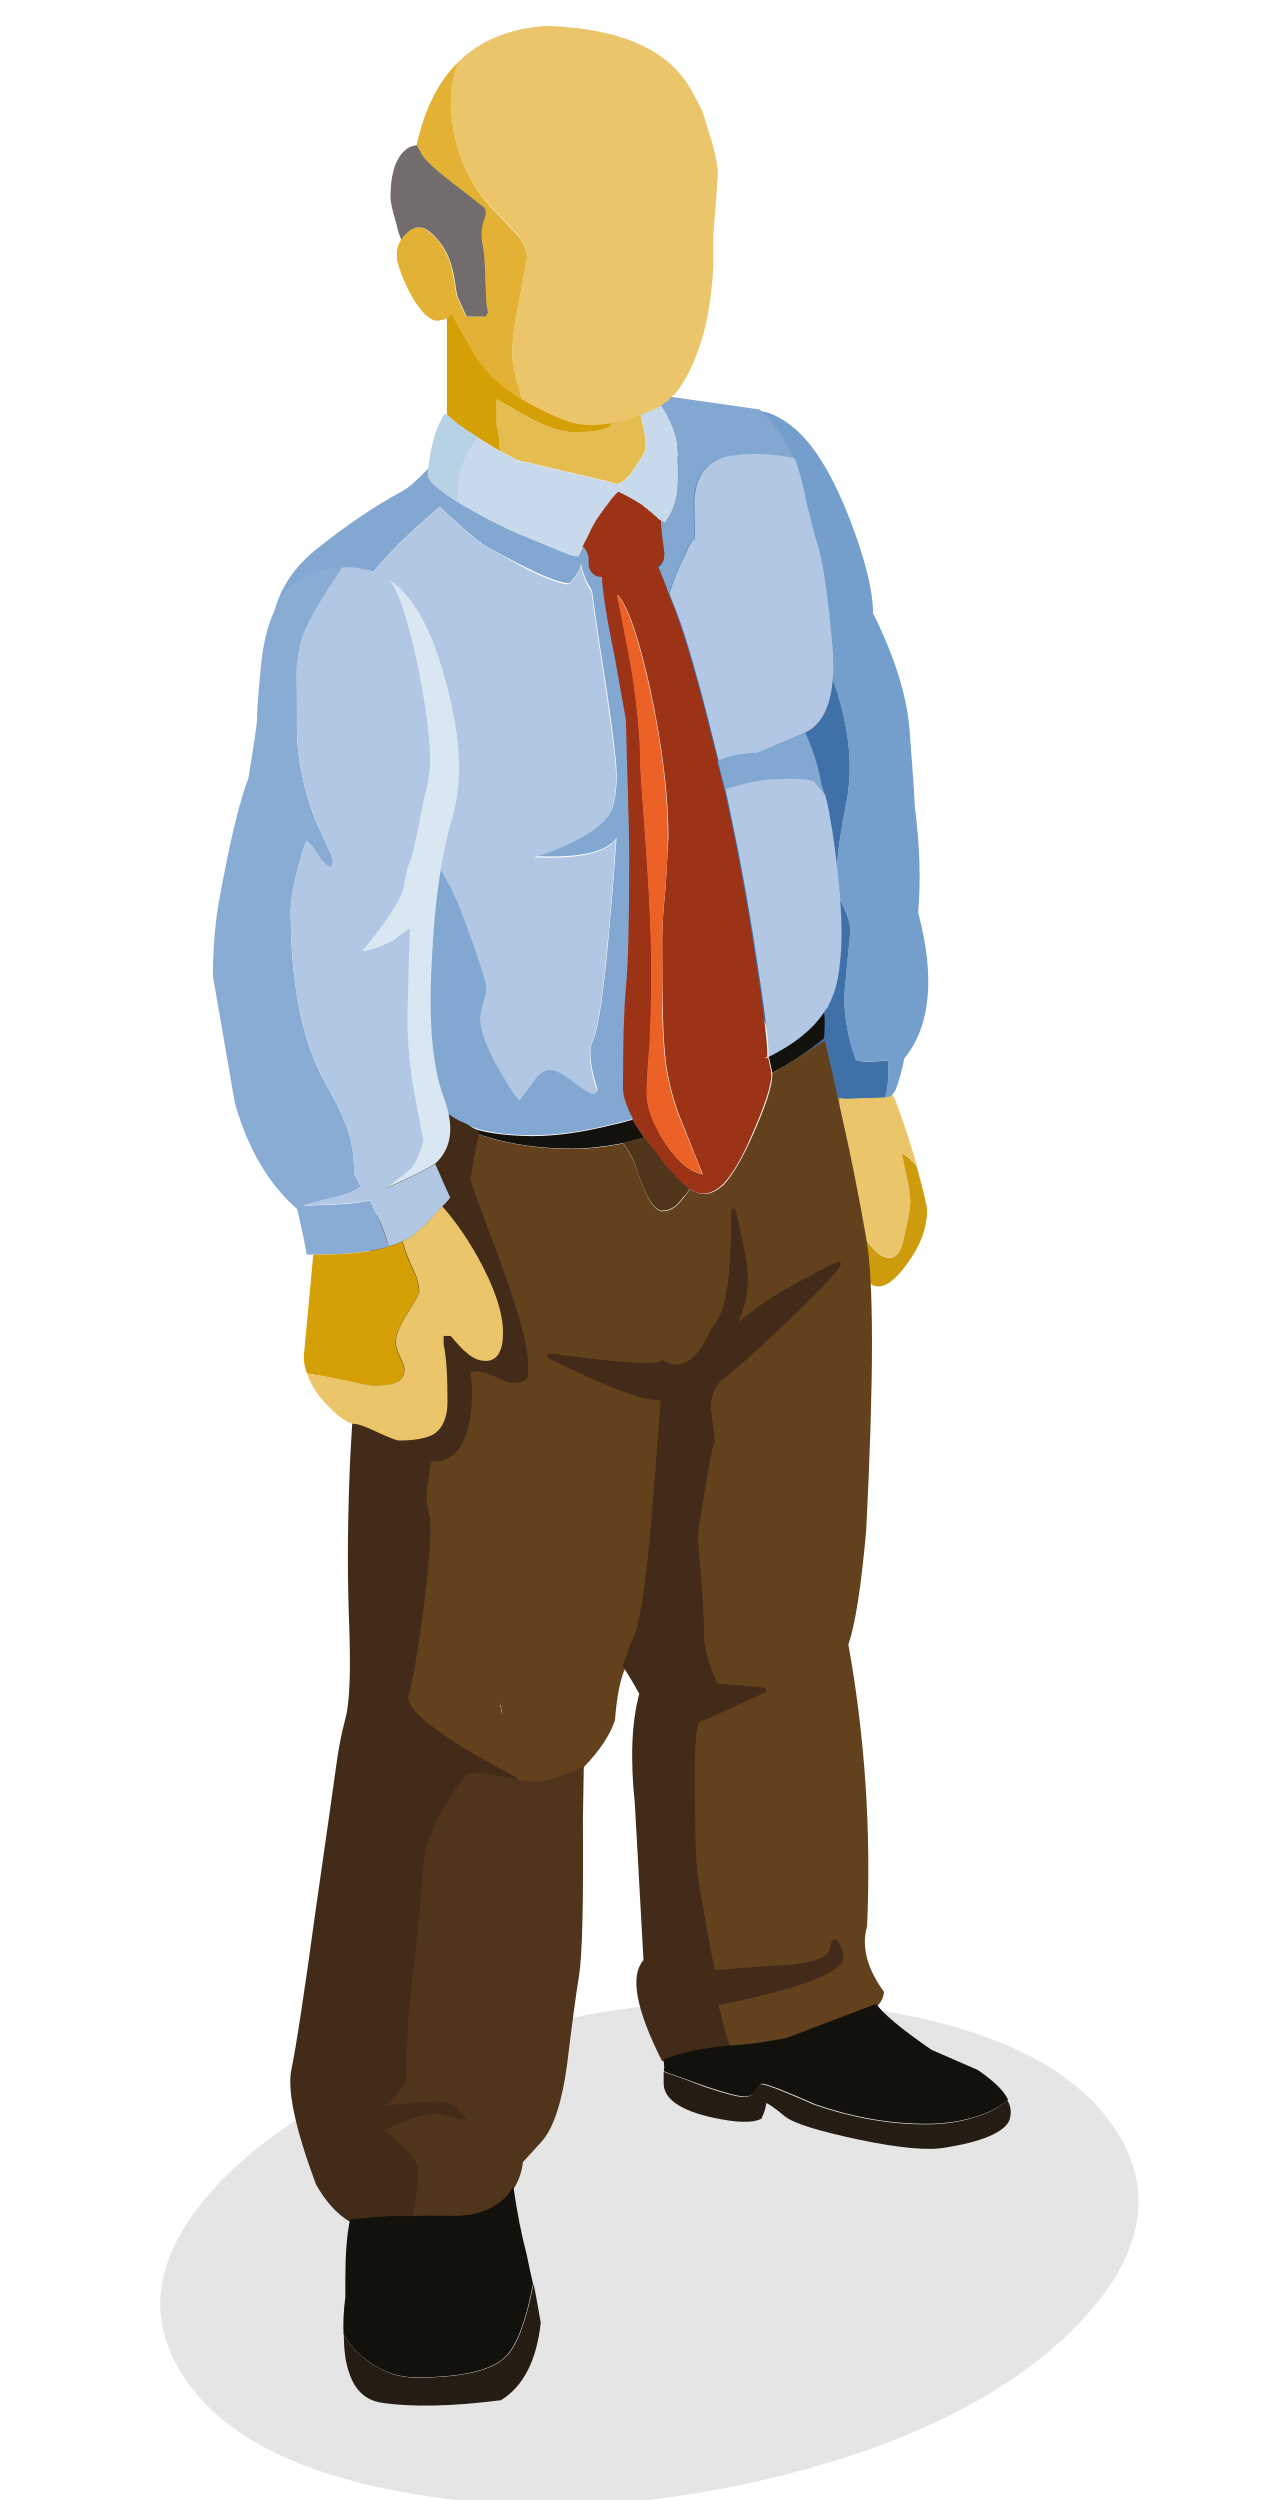
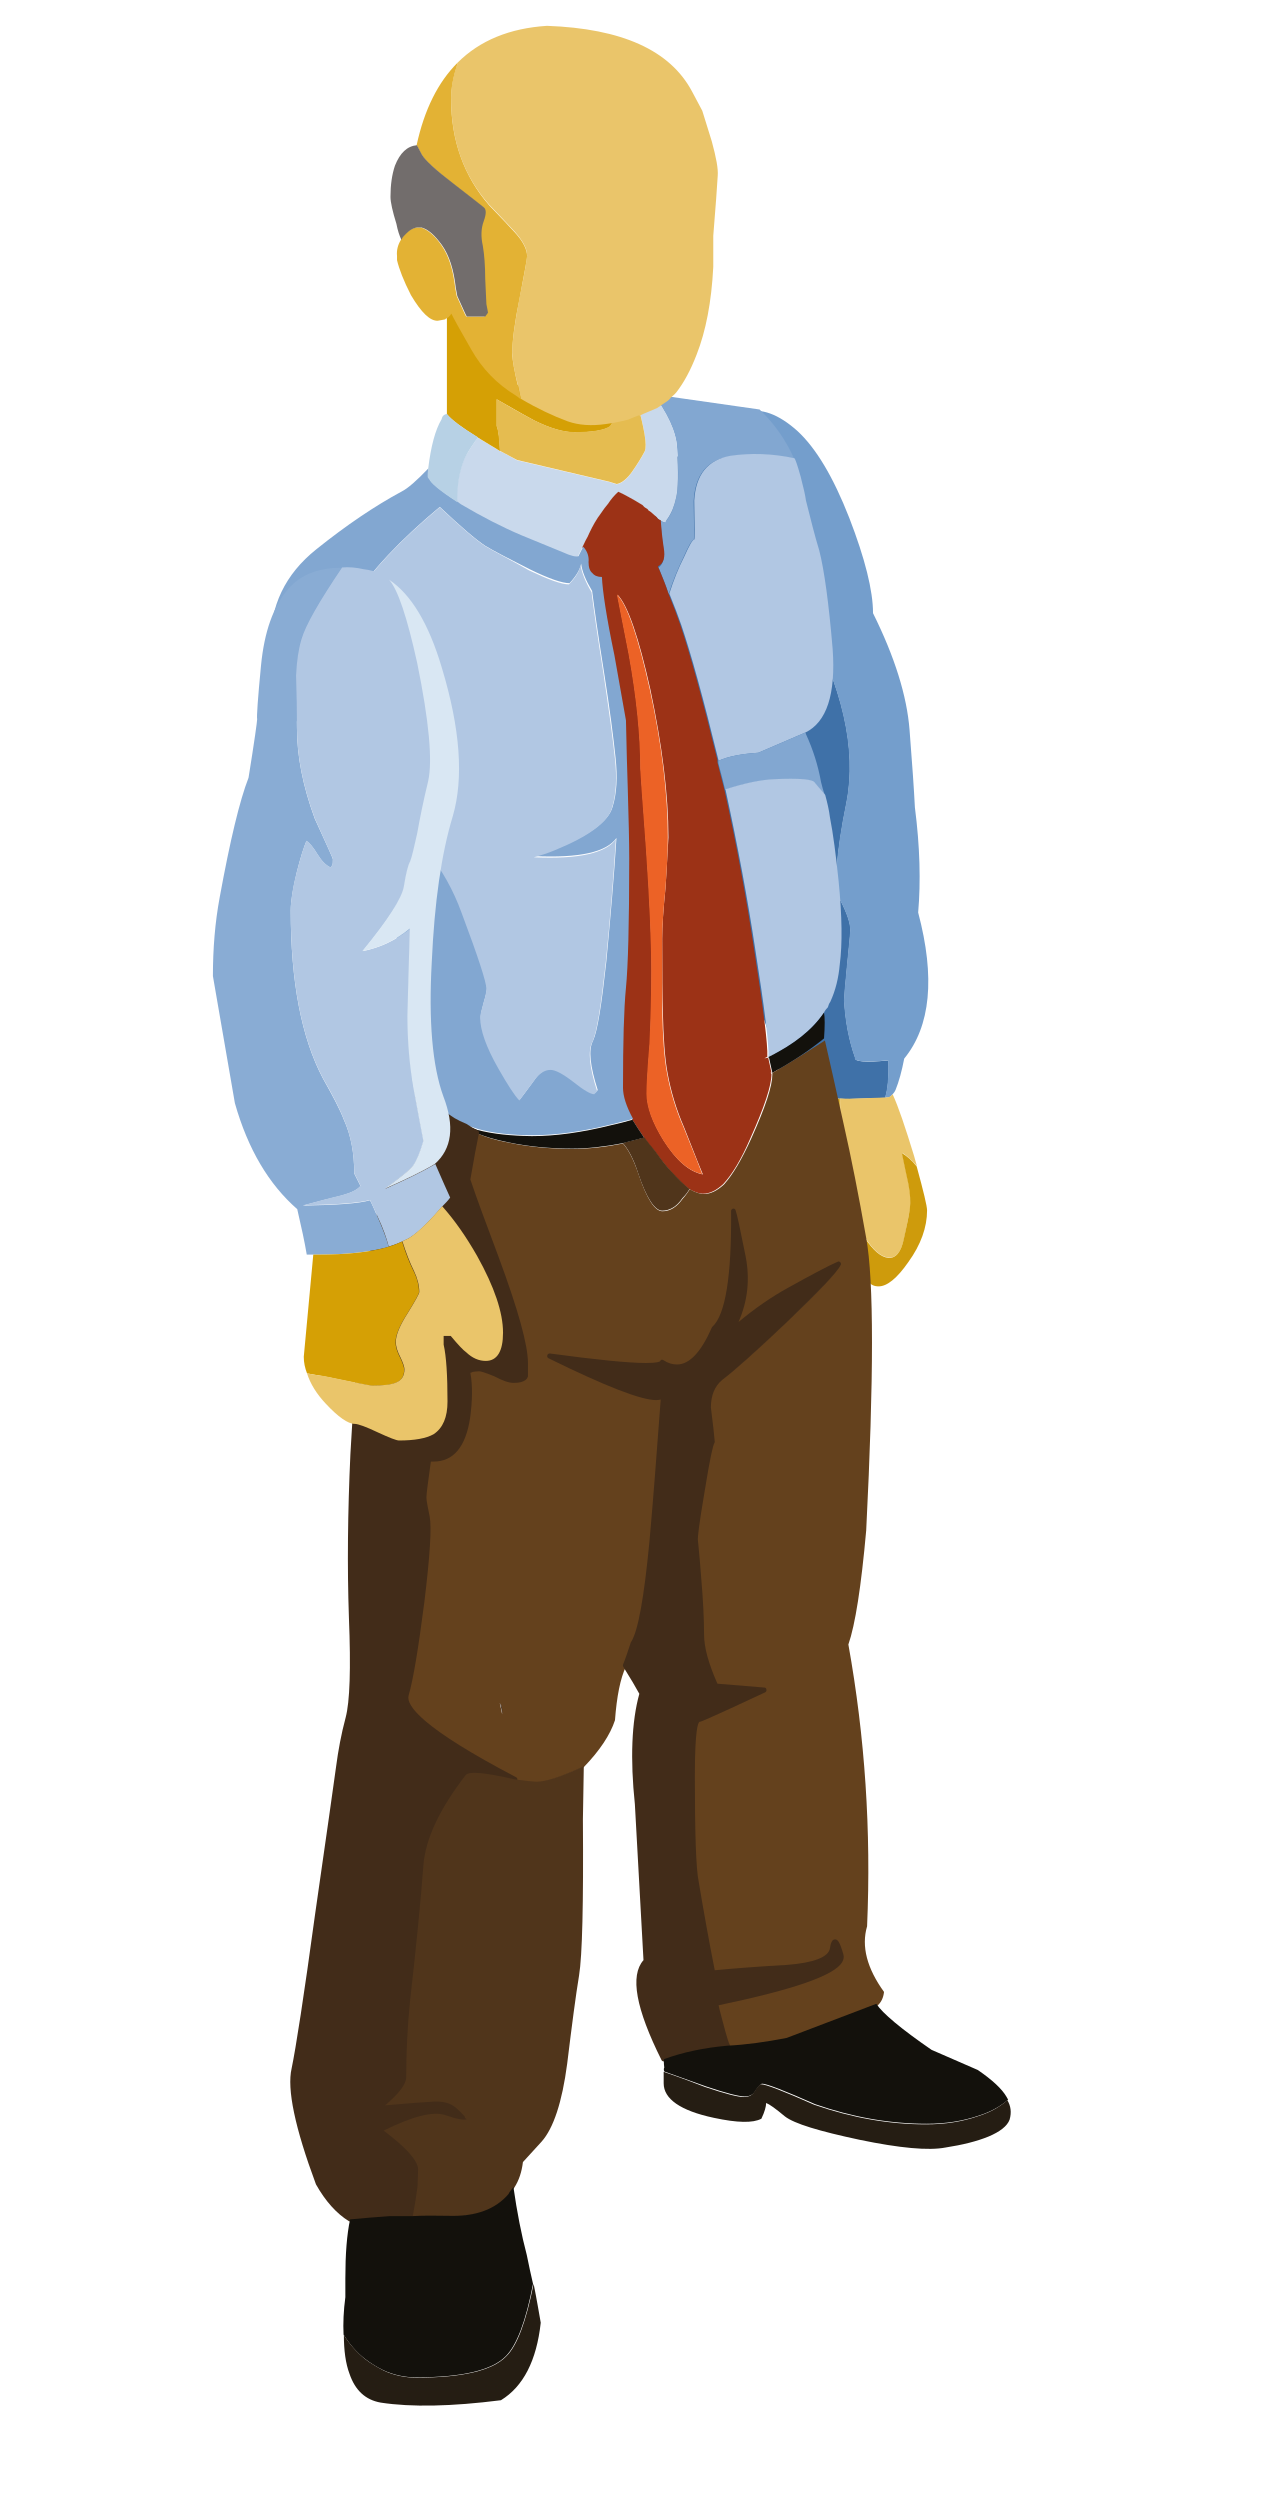
<svg xmlns="http://www.w3.org/2000/svg" version="1.1" id="Calque_1" x="0px" y="0px" viewBox="0 0 425.2 841.9" enable-background="new 0 0 425.2 841.9" xml:space="preserve">
  <g>
-     <path fill="#E6E5E5" d="M172.3,684.1c-43.5,11.2-76.1,28-97.9,50.4c-21.6,22.5-26.1,44.1-13.3,64.7c12.8,20.7,39.1,34.2,78.9,40.8   c39.8,6.6,81.5,4.4,125.1-6.8c43.5-11.2,76.1-28,97.9-50.4c21.6-22.5,26.1-44.1,13.3-64.6c-12.8-20.6-39.1-34.3-78.9-41   C257.5,670.6,215.8,672.9,172.3,684.1L172.3,684.1z" />
    <path fill="#3F71A8" d="M243,141.2c-10.9,3-18.6,14.7-22.9,35.1c-4.5,20.9-4.3,37.6,0.5,50c5,12.4,8.7,28.5,11.2,48.3   c0.9,6.8,3.6,14.8,8,24.1c4.4,9.3,6.9,17.8,7.8,25.5c0.8,7.6,3.9,13.8,9.4,18.4c3.5,9.3,5.3,16.1,5.4,20.3c1.8,1.5,3.8,2.7,5.9,3.7   c2.3,1.1,4.7,1.8,7.1,2.4c2.2,0.4,4.7,0.8,7.5,1c1.1,0.1,2.1,0.1,3.2,0.1l12-0.4c0.9-2.8,1.3-7,1.1-12.6   c-7.9,0.8-11.6,0.4-11.2-0.9c-2.1-5.9-3.3-12.3-3.7-19.3c0-0.8,0.3-4.8,1-11.8c0.7-7,1.1-10.9,1.1-11.9c0-2.3-1.1-5.6-3.3-9.9   c-2.3-4.4-1.6-15.3,2-33.1c3.5-17.9-1.3-38.9-14.4-63.3c-13.1-24.4-21-38.6-23.6-42.8c-2.7-4.2-4-10.6-4-19.2   C243,143.4,243,142.2,243,141.2L243,141.2z" />
    <path fill="#749ECC" d="M243,144.9c0,8.6,1.3,15,4,19.2c2.6,4.2,10.5,18.4,23.6,42.8c13.1,24.4,17.9,45.4,14.4,63.3   c-3.6,17.7-4.3,28.7-2,33.1c2.2,4.3,3.3,7.6,3.3,9.9c0,0.9-0.4,4.9-1.1,11.9c-0.7,7-1,11-1,11.8c0.4,7,1.6,13.4,3.7,19.3   c-0.4,1.3,3.3,1.6,11.2,0.9c0.2,5.6-0.2,9.8-1.1,12.6c0.3-0.1,0.7-0.1,1-0.1c0.4,0,1-0.3,1.5-1c0.4-0.4,0.8-0.9,1.1-1.6   c1.1-2.7,2.1-6.3,2.9-10.5c8.9-10.9,10.5-27.3,4.7-49.2c0.9-10.4,0.6-22.2-1.1-35.4c-0.3-6-0.9-14.6-1.8-26.1   c-0.9-11.5-5-24.6-12.3-39.3c0-7.6-2.7-18.4-8-32.1c-5.4-13.8-11.2-23.5-17.5-29.3c-6.4-5.7-12.2-7.8-17.5-6.3   c-5.3,1.5-8,2.3-8.1,2.5C243,142.2,243,143.4,243,144.9L243,144.9z" />
    <path fill="#EAC56A" d="M300.6,368.5c-0.6,0.7-1.1,1-1.5,1c-0.3,0-0.7,0.1-1,0.1l-12,0.4c-1.1,0-2.1,0-3.2-0.1   c0.1,16,0.1,24.4,0.1,25.2c0,4.9,2.1,10.9,6.2,18.1c0.8,1.3,1.5,2.5,2.1,3.5c2.8,4.4,5.4,6.6,8,6.8c2.5,0.2,4.2-2,5.2-6.5   c0.9-4.5,1.6-7.8,2-10.1c0.3-2.3,0.1-5-0.5-8.3c-0.5-2.5-1.3-5.9-2.2-10.4c1.7,1.1,3.3,2.6,5,4.5c-0.3-1.1-0.7-2.3-1-3.5   C304.8,379.4,302.5,372.6,300.6,368.5L300.6,368.5z" />
    <path fill="#CE9B0C" d="M312.2,407.6c0-1.4-1.2-6.4-3.5-14.8c-1.6-2-3.3-3.5-5-4.5c0.9,4.5,1.7,8,2.2,10.4c0.6,3.2,0.8,6,0.5,8.3   c-0.3,2.3-1,5.6-2,10.1c-0.9,4.5-2.7,6.7-5.2,6.5c-2.5-0.2-5.2-2.5-8-6.8c-0.7-1-1.4-2.1-2.1-3.5c-4.1-7.1-6.2-13.2-6.2-18.1   c0-0.8-0.1-9.1-0.1-25.2c-2.8-0.2-5.3-0.5-7.5-1c-2.5-0.6-4.9-1.3-7.1-2.4c-1.1,5.5-1.6,11.2-1.6,16.9c0,7.6,1.6,15,4.7,22.2   c3.1,6.9,6.5,11,10.1,12.2c-0.8,4.5-1.1,8.1-1.1,11c0,5.4,1.9,8.1,5.7,8.1c2.6,0,4.8-1.8,6.5-5.4c0.8,1.1,1.9,1.6,3.4,1.6   c2.8,0,6.2-2.7,10-8.2C310.1,419.2,312.2,413.3,312.2,407.6L312.2,407.6z" />
    <path fill="#82A7D1" d="M267.4,154.4c-2.7-6.1-6.5-11.6-11.6-16.5l-31.5-4.5l-5.2-1.8c5.6,7.4,8.6,13.8,8.9,19.2   c0.6,8.4,0.4,14-0.3,16.9c-0.6,2.8-1.5,5.1-2.9,7.1c-0.3,0.3-0.6,0.7-0.8,1.1c-0.6,0-1.1-0.2-1.6-0.6c0.2,2.8,0.5,5.9,1,9.2   c0.6,3.2,0,5.4-1.6,6.6c0,0.3,0.1,0.6,0.3,0.8c1.2,3,2.3,5.7,3.1,8.1c1.4-4.4,3.1-8.5,5-12.4c1.7-3.8,2.8-5.8,3.4-5.8   c0.2,0,0.2-4.4,0-13.1c0.5-8.8,4.5-13.8,12.1-15C252.7,152.6,259.9,152.8,267.4,154.4L267.4,154.4z" />
    <path fill="#C9D9EC" d="M224.8,174.7c1.4-2,2.3-4.3,2.9-7.1c0.7-2.8,0.8-8.5,0.3-16.9c-0.3-5.4-3.3-11.8-8.9-19.2   c-1.5,0.2-2.5,0.3-3.2,0.3l-1.6,2.9c2.8,9.7,3.7,15.4,2.8,17.4c-1.2,2.3-2.6,4.5-4.2,6.8c-1.8,2.5-3.5,3.9-5.2,4.2l-2.6-0.8   l-31-7.3c-2.1-1.2-4-2.3-5.8-3.1c-2.6-1.6-5-3.1-7.4-4.5c-1.6,2.1-2.8,4-3.9,5.8c-2.1,4-3.2,9-3.2,15c0,0.3,0,0.7,0,1.1   c0.3,0.2,0.7,0.4,1.1,0.8c7,4.2,13.8,7.7,20.5,10.5c6.7,2.8,11.4,4.7,13.9,5.7c2.6,1.2,4.4,1.6,5.2,1.3l1.6-3.2l1.1-2.3   c0.5-0.9,0.9-1.8,1.3-2.6c1.1-2.3,2.3-4.5,3.9-6.6c0.7-1.1,1.5-2.1,2.4-3.2c0.9-1.4,2-2.7,3.4-4c0.9,0.4,2,0.9,3.2,1.6   c1.4,0.7,3,1.7,5,2.9c0.3,0.4,0.8,0.8,1.3,1.1c0.3,0.2,0.6,0.4,0.8,0.8c0.2,0,1.1,0.7,2.7,2.2c0.3,0.5,0.8,0.8,1.3,1   c0.5,0.4,1,0.6,1.6,0.6C224.3,175.4,224.5,175,224.8,174.7L224.8,174.7z" />
    <path fill="#9C3216" d="M223.5,184.4c-0.5-3.3-0.8-6.4-1-9.2c-0.6-0.2-1-0.5-1.3-1c-1.6-1.5-2.5-2.2-2.7-2.2   c-0.2-0.3-0.4-0.6-0.8-0.8c-0.6-0.3-1-0.7-1.3-1.1c-2-1.2-3.6-2.2-5-2.9c-1.2-0.7-2.3-1.2-3.2-1.6c-1.4,1.3-2.5,2.6-3.4,4   c-0.9,1.1-1.7,2.1-2.4,3.2c-1.6,2.1-2.8,4.3-3.9,6.6c-0.4,0.9-0.8,1.8-1.3,2.6l-1.1,2.3c1.5,1.6,2,3.3,1.8,5.2c0,1.8,0.4,3,1.3,3.7   c0.7,0.8,1.8,1.3,3.2,1.3c0.2,4.6,1.6,13.4,4.2,26.3c2.5,13.4,3.7,20.8,3.9,22c0.2,9.5,0.4,17,0.6,22.7c0.3,10.2,0.5,18.1,0.5,23.9   c0,21.9-0.4,36.4-1.1,43.4c-0.7,7-1,18.2-1,33.7c0,2.8,1.1,6.3,3.4,10.5c1.1,1.7,2.3,3.7,3.9,6c1.1,1.6,2.3,3.2,3.7,4.7   c1.9,2.7,3.7,4.9,5.2,6.6c2.5,2.7,4.5,4.7,6.3,6.1c2,1.1,3.5,1.6,4.7,1.6c2.3,0,4.5-1.1,6.8-3.2c3-3.2,6.1-8.3,9.2-15.5   c4.7-10.5,7.1-17.7,7.1-21.6l-0.3-0.5h0.3l-1.1-5l-1.3,0.2c0.3-0.2,0.7-0.3,1-0.5c0.2-4-1.3-16.2-4.5-36.6   c-2.5-16.5-5.7-34.3-10-53.6c-0.5-2-1.3-4.9-2.3-9c0-0.3,0-0.6,0-0.8c-5.1-20.9-9.3-36.1-12.6-45.8c-0.9-2.6-2.2-6.1-4-10.5   c-0.8-2.5-1.9-5.2-3.1-8.1c-0.2-0.2-0.3-0.5-0.3-0.8C223.5,189.8,224.1,187.6,223.5,184.4L223.5,184.4z M224.1,299.2   c-0.7,7-1.1,12.6-1.1,16.9c0,12.1,0.1,20.1,0.2,23.9c0.2,9.5,0.7,16.5,1.6,21.3c1.1,6.1,2.9,12.2,5.6,18.4   c3.8,9.7,5.9,14.9,6.3,15.8c-4.6-0.9-8.9-4.7-13.1-11.3c-3.8-6.1-5.7-11.4-5.7-15.8c0-2.8,0.3-8.4,1-16.8   c0.4-8.6,0.6-16.7,0.6-24.4c0-10.4-0.6-24.2-1.8-41.5c-1.3-17.4-1.9-26.3-1.9-26.8c0-11.2-1.3-24-3.9-38.4   c-1.4-7.1-2.7-13.8-3.9-19.9v-0.3c3.5,3.7,7.1,14.3,11,31.8c4,18.9,6.1,35.5,6.1,49.9C224.8,286.5,224.6,292.2,224.1,299.2   L224.1,299.2z" />
    <path fill="#EC6226" d="M223,316.1c0-4.2,0.4-9.8,1.1-16.9c0.5-7,0.8-12.8,0.8-17.3c0-14.4-2-31.1-6.1-49.9   c-3.9-17.5-7.5-28.2-11-31.8v0.3c1.2,6.1,2.5,12.8,3.9,19.9c2.6,14.4,3.9,27.2,3.9,38.4c0,0.6,0.6,9.5,1.9,26.8   c1.2,17.4,1.8,31.2,1.8,41.5c0,7.7-0.2,15.9-0.6,24.4c-0.7,8.4-1,14-1,16.8c0,4.4,1.9,9.7,5.7,15.8c4.2,6.6,8.6,10.4,13.1,11.3   c-0.3-0.9-2.4-6.1-6.3-15.8c-2.7-6.1-4.5-12.2-5.6-18.4c-0.9-4.7-1.4-11.8-1.6-21.3C223.1,336.1,223,328.1,223,316.1L223,316.1z" />
    <path fill="#B1C7E3" d="M233.8,168.6c0.2,8.8,0.2,13.1,0,13.1c-0.6,0-1.7,2-3.4,5.8c-2,3.9-3.6,8-5,12.4c1.8,4.4,3.1,7.9,4,10.5   c3.3,9.7,7.5,24.9,12.6,45.8c3.3-1.5,7.8-2.3,13.4-2.7l15.8-6.8c7.2-3.5,10.3-12.9,9.2-28.2c-1.3-15.4-2.8-26.4-4.5-33.1   c-1.5-4.9-2.9-10.5-4.5-16.9c-0.2-1.6-0.8-4.3-1.8-8.1c-1.1-3.9-1.8-5.9-2.1-6.1c-7.5-1.6-14.7-1.8-21.6-0.8   C238.3,154.9,234.3,159.8,233.8,168.6L233.8,168.6z" />
    <path fill="#82A7D1" d="M271.4,247.2V247l-0.3-0.3l-15.8,6.8c-5.6,0.3-10,1.2-13.4,2.7c0,0.2,0,0.4,0,0.8c1.1,4,1.8,7,2.3,9   c6.5-2.1,11.9-3.2,16.3-3.4c4.2-0.2,7.6-0.2,10,0c2.3,0.2,3.6,0.6,3.9,1.3c0.5,0.6,1.6,1.9,3.4,4c-0.5-1.4-0.9-2.9-1.3-4.5   C275.5,257.8,273.8,252.4,271.4,247.2L271.4,247.2z" />
    <path fill="#B1C7E3" d="M282.4,296.6c-0.9-8.6-1.8-15.7-2.9-21.3c-0.3-2.5-0.9-5-1.6-7.6c-1.8-2.1-2.9-3.4-3.4-4   c-0.3-0.7-1.6-1.1-3.9-1.3c-2.5-0.2-5.8-0.2-10,0c-4.4,0.2-9.8,1.3-16.3,3.4c4.2,19.3,7.5,37.1,10,53.6c3.2,20.3,4.7,32.5,4.5,36.6   c8.6-4.2,14.8-9.2,18.7-15c0.3-0.7,0.8-1.3,1.3-1.8c0.2-0.7,0.4-1.3,0.8-1.8c1.8-3.9,2.8-8.1,3.2-12.6   C283.7,317.9,283.6,308.6,282.4,296.6L282.4,296.6z" />
    <path fill="#13110C" d="M258.7,356l0.3,0.3l1.1,5c6.3-3.5,12.1-7.3,17.4-11.6c0.3-4.2,0.3-7.1,0-8.7   C273.6,346.8,267.3,351.8,258.7,356L258.7,356z" />
    <path fill="#64411D" d="M260.1,361.3v0.5c0,3.9-2.3,11-7.1,21.6c-3.2,7.1-6.3,12.3-9.2,15.5c-2.3,2.1-4.5,3.2-6.8,3.2   c-1.2,0-2.8-0.5-4.7-1.6c-0.6,0.9-1.3,2-2.4,3.2c-2,2.8-4.2,4.2-6.8,4.2c-2.6,0-5.3-4.2-8.1-12.6c-1.6-4.7-3.3-8.1-5.2-10.2   c-6.1,1.2-11.7,1.8-16.9,1.8c-7.7,0-14.9-0.7-21.5-2.1c-4.4-0.8-8-1.9-10.8-3.2c-0.9,4.2-1.8,9.5-2.9,15.8c2,5.8,5.1,14.5,9.5,26   c6.6,17.7,10,29.7,10,35.8v4.2c-0.3,1.1-1.7,1.6-4.2,1.6c-1.4,0-3.4-0.7-6.1-2.1c-2.8-1.2-4.7-1.8-5.5-1.8c-0.7,0-1.5,0.1-2.4,0.3   c-0.9,0.3-1.4,0.5-1.6,0.5c0.9,4.4,0.9,9.7,0,15.8c-1.4,9.3-5.2,14-11.6,14c-0.3,0-0.9,0-1.6,0c-1.1,7.4-1.6,11.7-1.6,12.9   c0,0.9,0.4,3.1,1.1,6.6c0.7,3.7,0.1,13.2-1.8,28.7c-2,15.4-3.7,25.8-5.3,31.2c-1.4,5.4,10.8,14.9,36.6,28.4   c3.8,0.5,6.4,0.8,7.6,0.8c3,0,8.2-1.8,15.8-5.2c5.4-5.6,8.9-10.9,10.5-15.8c0.6-8,1.8-14.1,3.7-18.1c0.9-2.3,1.8-4.7,2.7-7.4   c2.5-3.9,4.5-15.2,6.3-34.2c1.2-13.8,2.5-30.4,3.9-49.7c-1.2,3.3-14-0.9-38.4-12.9c24.7,3.3,37.4,4,37.9,2.1   c6.5,4.1,12.2,0.3,17.4-11.3c4.5-4.2,6.8-17.4,6.6-39.6c0.5,1.4,1.6,6.6,3.4,15.5c1.8,9,0.4,17.4-4.2,25.2   c6.3-5.6,12.9-10.4,19.8-14.2c8.4-4.7,13.9-7.6,16.5-8.6c-1.1,2.3-7.2,8.8-18.4,19.4c-10.3,9.8-17.4,16.1-21.3,18.9   c-2.8,2.3-4.2,5.6-4.2,10c0.7,5.2,1.1,9.1,1.3,11.6c-0.7,1.4-1.8,6.9-3.4,16.5c-1.6,9.1-2.3,14.6-2.3,16.4c0,0.2,0.4,4.4,1.1,12.6   c0.7,8.3,1,14.7,1,19.5c0,4.6,1.6,10.3,4.7,17.3l16.3,1.3c-13.4,6.3-20.8,9.7-22,10c-1.5,0.2-2.1,6.5-2.1,18.9   c0,19.6,0.4,31.5,1.3,35.7c1.8,10.5,3.6,20.7,5.5,30.5c7-0.7,15.3-1.3,25-1.8c9.7-0.7,14.7-2.9,15.2-6.3c0.6-3.7,1.5-3,2.9,2.1   c1.5,4.7-12.6,10.2-42,16.4v0.3c0,0.7,0.8,3.8,2.4,9.5c0.5,1.9,1,3.5,1.6,4.7c6.1-0.3,12.8-1.2,19.9-2.6l30.2-11.5   c1.4-1.2,2.1-2.8,2.3-4.7c-5.7-7.9-7.7-15.3-5.7-22.1c1.4-32.1-0.7-63.7-6.3-94.9c2.3-6.6,4.3-19.4,6-38.4   c2.6-51.5,2.6-84.3,0-98.5c-2.5-14.2-5-26.9-7.6-38.4c-2.5-11.4-4.6-20.7-6.3-28.1C272.2,353.9,266.4,357.8,260.1,361.3   L260.1,361.3z M168.8,574.4c0.2,0.7,0.3,1.5,0.3,2.4c0,0.2,0,0.3,0,0.5c-0.2-1.2-0.5-2.5-0.8-3.7   C168.5,573.8,168.7,574.1,168.8,574.4L168.8,574.4z" />
    <path fill="#422C19" d="M169.2,576.8c0-0.9-0.1-1.7-0.3-2.4c-0.2-0.3-0.3-0.6-0.5-0.8c0.3,1.2,0.6,2.5,0.8,3.7   C169.2,577.1,169.2,577,169.2,576.8L169.2,576.8z" />
    <path fill="#422C19" d="M223.5,694.2c-0.3,0-0.6-0.2-0.7-0.4c-8.7-17.4-10.7-28.5-6.1-33.7l-2.9-52.5c-1.6-15.3-1.1-27.8,1.5-37.2   c-1.2-2.2-2.9-5.1-5.4-9.1c-0.1-0.2-0.2-0.5-0.1-0.7c0.9-2.2,1.7-4.7,2.6-7.4c0-0.1,0-0.1,0.1-0.2c2.4-3.7,4.4-15.1,6.2-33.8   c1.3-14.4,2.5-30.5,3.8-47.9c-0.4,0.1-0.9,0.2-1.5,0.2c-5.1,0-17-4.6-36.3-14.1c-0.4-0.2-0.5-0.6-0.4-1c0.1-0.3,0.4-0.6,0.8-0.6   c0,0,0.1,0,0.1,0c15.5,2.1,26.4,3.2,32.3,3.2c4.1,0,4.7-0.5,4.8-0.6c0.1-0.2,0.2-0.4,0.5-0.5c0.1,0,0.1,0,0.2,0   c0.2,0,0.3,0.1,0.5,0.2c1.5,1,3,1.4,4.5,1.4c4.2,0,8.1-4.2,11.7-12.4c0-0.1,0.1-0.2,0.2-0.3c4.4-4,6.5-17.1,6.3-39   c0-0.4,0.3-0.7,0.7-0.8c0,0,0.1,0,0.1,0c0.3,0,0.6,0.2,0.7,0.5c0.5,1.4,1.6,6.5,3.4,15.6c1.5,7.7,0.7,15.1-2.4,22.1   c5.4-4.5,11-8.4,16.8-11.6c8.1-4.5,13.8-7.5,16.6-8.7c0.1,0,0.2-0.1,0.3-0.1c0.2,0,0.4,0.1,0.6,0.3c0.2,0.3,0.3,0.6,0.1,0.9   c-1.1,2.4-7.4,9-18.6,19.7c-10,9.5-17.3,16-21.3,19c-2.5,2.1-3.8,5.2-3.8,9.3c0.7,5.4,1.1,9.2,1.3,11.5c0,0.1,0,0.3-0.1,0.4   c-0.5,0.9-1.4,4.5-3.3,16.3c-2,11.7-2.3,15.2-2.3,16.2c0,0.1,0.1,1.2,0.3,3.1c0.2,2.1,0.5,5.2,0.8,9.4c0.7,8,1,14.6,1,19.5   c0,4.4,1.5,9.8,4.5,16.6l15.8,1.3c0.4,0,0.7,0.3,0.7,0.7c0.1,0.4-0.1,0.7-0.4,0.9c-20.3,9.5-21.7,9.9-22.2,10   c-0.4,0.3-1.5,2.4-1.5,18.2c0,19.4,0.4,31.4,1.3,35.6c1.7,10.2,3.5,20.2,5.4,29.8c7.3-0.7,15.5-1.3,24.3-1.8c9-0.7,14-2.6,14.5-5.6   c0.2-1.5,0.6-3,1.7-3c0.9,0,1.6,0.8,2.8,5c0.3,0.9,0.1,1.8-0.4,2.7c-2.7,4.5-16.3,9.2-41.6,14.5c0.3,1.6,1.8,7,2.3,8.9   c0.6,2.1,1,3.5,1.5,4.5c0.1,0.2,0.1,0.5,0,0.7c-0.1,0.2-0.4,0.4-0.6,0.4c-7.7,0.7-14.8,2.2-21.1,4.4   C223.7,694.2,223.6,694.2,223.5,694.2L223.5,694.2z" />
    <path fill="#50351B" d="M232.2,400.4c-1.8-1.4-3.8-3.4-6.3-6.1c-1.6-1.7-3.3-3.9-5.2-6.6c-1.4-1.6-2.6-3.2-3.7-4.7   c-2.6,0.7-5,1.3-7.3,1.9c1.9,2.1,3.7,5.5,5.2,10.2c2.8,8.4,5.6,12.6,8.1,12.6c2.6,0,4.9-1.4,6.8-4.2   C230.9,402.4,231.7,401.3,232.2,400.4L232.2,400.4z" />
    <path fill="#D5A005" d="M152.6,101.1c-0.5,0.9-1.2,1.5-2.1,1.8v36.6c1.6,2,5.1,4.5,10.5,7.9c2.3,1.4,4.8,2.9,7.4,4.5   c-0.2-4.2-0.5-7-1.1-8.4v-9c7,4,11.2,6.4,12.6,7.1c5.4,2.7,10,4,13.7,4c5.6,0,9.5-0.6,11.6-1.8c1.1-0.7,2.1-3.8,3.2-9.2   c-3.9-0.3-8.5,0-13.7,1.1c-5.4,0.9-9.8,0.4-13.1-1.6c-3.3-2-5.2-3.1-5.7-3.4c-6.9-4.2-12.2-9.7-16-16.6   C155.7,106.9,153.3,102.6,152.6,101.1L152.6,101.1z" />
    <path fill="#82A7D1" d="M91.1,217.2c0.3,13.2,4.2,22.5,11.6,28.2c5.2,4,9.7,8.3,13.4,12.6c-1.5-7.2-3.3-16.7-5.8-28.7   c-1.4-16.9,11.2-36.4,37.8-58.6c7,6.6,12.1,11,15.3,13.1c3.3,2,8.3,4.5,15,7.9c6.5,3.2,11,4.7,13.4,4.7c2.3-2.5,3.6-4.7,3.9-6.6   c0.3,2.6,1.6,5.7,3.7,9.2c0.7,5.6,2,14.7,4,27.3c2,12.6,3.2,22.3,3.9,28.9c0.7,6.5,0.4,12-1,16.5c-1.3,4.7-7.6,9.5-19.2,14.2   c-2.7,1.1-5.1,1.8-7.1,2.4c15.1,0.7,24.2-1.3,27.6-6.1c-0.8,12.8-2,26.6-3.4,41.5c-1.6,14.7-3,23.6-4.5,26.8c-1.6,3-1,8.5,1.6,16.6   l-1,1c-1.2,0-3.6-1.4-7.1-4.2c-3.5-2.7-6-4-7.6-4c-2.1,0-4,1.3-5.8,4c-2.8,3.9-4.4,5.9-4.7,6.3c-1.6-1.6-3.9-5.2-7.1-10.8   c-4-7.2-6.1-12.9-6.1-17.1c0-0.8,0.4-2.5,1.1-5c0.7-2.3,1-3.9,1-4.7c0-2.3-2.8-10.9-8.4-25.7c-5.4-14.9-15.2-27.3-29.4-37.1   c1.1,1.5,1.8,3,2.3,4.7c0.7,3,1.7,9,2.9,18.1c0.6,1.1,1.3,2.2,2.1,3.5c-0.7-0.7-1.4-1.5-2.1-2.1c0.3,3.2,0.7,6.6,1.1,10.3   c2.1,19.6,2.3,30.5,0.8,32.6c-2.3,9.8-1.6,17,1.8,21.5c3.5,4.4,5.6,6.8,6.1,7.4c3.7,4.4,6.4,7.3,8.4,8.9c1.8,1.6,4.2,3,7.1,4.2   c1.4,0.3,2.8,0.8,4.2,1.3c5.2,1.4,11.4,2.1,18.4,2.1c7.9,0,16.8-1.2,26.8-3.7c2.3-0.6,4.7-1.1,7.1-1.8c-2.3-4.2-3.4-7.7-3.4-10.5   c0-15.4,0.3-26.6,1-33.7c0.7-7,1.1-21.5,1.1-43.4c0-5.7-0.2-13.7-0.5-23.9c-0.2-5.6-0.4-13.2-0.6-22.7c-0.2-1.2-1.5-8.6-3.9-22   c-2.7-12.9-4-21.7-4.2-26.3c-1.4,0-2.5-0.4-3.2-1.3c-0.9-0.7-1.3-2-1.3-3.7c0.2-1.9-0.4-3.7-1.8-5.2l-1.6,3.2   c-0.8,0.3-2.6-0.1-5.2-1.3c-2.6-1.1-7.3-3-13.9-5.7c-6.6-2.8-13.4-6.3-20.5-10.5c-0.4-0.3-0.8-0.6-1.1-0.8c-6.1-4-9.3-6.7-9.5-7.9   c-0.5,0-0.6-1.1-0.3-3.4c-4,4.2-7,6.8-9,7.8c-9.1,4.9-18.7,11.4-28.8,19.5C96,193.4,90.9,204.1,91.1,217.2L91.1,217.2z" />
    <path fill="#E5BC50" d="M208.3,134.5c-1.1,5.4-2.1,8.5-3.2,9.2c-2.1,1.2-5.9,1.8-11.6,1.8c-3.7,0-8.3-1.3-13.7-4   c-1.4-0.7-5.6-3-12.6-7.1v9c0.6,1.4,0.9,4.2,1.1,8.4c1.8,0.9,3.7,2,5.8,3.1l31,7.3l2.6,0.8c1.7-0.3,3.5-1.8,5.2-4.2   c1.6-2.3,3-4.5,4.2-6.8c0.9-2-0.1-7.7-2.8-17.4l-6.3-1.6C208.4,134.2,208.5,134.7,208.3,134.5L208.3,134.5z" />
    <path fill="#B7D1E5" d="M161,147.3c-5.4-3.3-8.9-5.9-10.5-7.9c-1.1,0.2-1.6,0.8-1.8,1.8c-2.1,3.5-3.6,9.1-4.5,16.6   c-0.3,2.3-0.3,3.4,0.3,3.4c0.2,1.2,3.3,3.9,9.5,7.9c0-0.4,0-0.8,0-1.1c0-6,1.1-11,3.2-15C158.1,151.4,159.4,149.4,161,147.3   L161,147.3z" />
    <path fill="#B1C7E3" d="M163.4,183.9c-3.2-2.1-8.3-6.5-15.3-13.1c-26.6,22.2-39.2,41.7-37.8,58.6c2.5,11.9,4.4,21.5,5.8,28.7   c1.4,1.7,2.7,3.5,3.9,5.2c1.1,1.4,2.8,3.4,5.2,6.1c0.2,0.2,0.4,0.4,0.8,0.8c14.2,9.8,24,22.2,29.4,37.1c5.6,14.9,8.4,23.5,8.4,25.7   c0,0.9-0.3,2.5-1,4.7c-0.7,2.5-1.1,4.2-1.1,5c0,4.2,2,9.9,6.1,17.1c3.2,5.6,5.5,9.2,7.1,10.8c0.3-0.4,1.9-2.5,4.7-6.3   c1.8-2.7,3.7-4,5.8-4c1.6,0,4.1,1.3,7.6,4c3.5,2.8,5.9,4.2,7.1,4.2l1-1c-2.6-8.1-3.2-13.6-1.6-16.6c1.5-3.2,2.9-12.1,4.5-26.8   c1.5-14.9,2.6-28.7,3.4-41.5c-3.3,4.7-12.5,6.8-27.6,6.1c2.1-0.6,4.5-1.3,7.1-2.4c11.5-4.7,17.9-9.5,19.2-14.2   c1.4-4.5,1.7-10,1-16.5c-0.7-6.6-2-16.3-3.9-28.9c-2-12.6-3.3-21.7-4-27.3c-2.1-3.5-3.3-6.6-3.7-9.2c-0.3,2-1.6,4.2-3.9,6.6   c-2.5,0-6.9-1.6-13.4-4.7C171.7,188.4,166.7,185.9,163.4,183.9L163.4,183.9z" />
    <path fill="#B1C7E3" d="M133.4,296.4c-0.8-1.3-1.5-2.4-2.1-3.5c0,0.6,0,1,0,1.3C132,294.9,132.7,295.7,133.4,296.4L133.4,296.4z" />
    <path fill="#13110C" d="M160.7,380.5c-1.4-0.6-2.8-1-4.2-1.3c1.1,0.7,2.3,1.5,3.9,2.3c2.8,1.3,6.4,2.3,10.8,3.2   c6.6,1.4,13.8,2.1,21.5,2.1c5.1,0,10.7-0.6,16.9-1.8c2.3-0.6,4.7-1.2,7.3-1.9c-1.6-2.3-2.8-4.3-3.9-6c-2.5,0.7-4.8,1.3-7.1,1.8   c-10,2.5-18.9,3.7-26.8,3.7C172.1,382.5,165.9,381.9,160.7,380.5L160.7,380.5z" />
    <path fill="#422C19" d="M117.9,748.1c-0.1,0-0.3,0-0.4-0.1c-4.1-2.5-7.9-6.7-11.1-12.4c-7.1-19.1-9.8-32.1-8.2-39   c1.4-6.7,4.2-24.7,7.9-51.9c3.9-26.8,6.3-44.3,7.1-49.9c0.7-5.3,1.7-10.8,3.2-16.4c1.4-5.3,1.8-16.3,1.1-33.7   c-0.6-17.1-0.4-35.5,0.5-55c1.1-20,2.3-35.4,3.7-47.1c1.4-11.9,2.8-21.2,4-27.7c1.1-6.6,2.8-13.6,5-20.5c2-7.3,5.3-16.9,9.7-28.7   c0.1-0.3,0.3-0.5,0.6-0.5c0,0,0.1,0,0.1,0c0.2,0,0.5,0.1,0.6,0.3c3.7,4.4,6.4,7.3,8.3,8.8c1.8,1.6,4.1,3,6.9,4.1   c0,0,0.2,0.1,0.2,0.1c1.1,0.7,2.3,1.5,3.8,2.2c0.3,0.2,0.5,0.5,0.4,0.9c-0.8,3.8-1.7,8.6-2.9,15.6c1.9,5.7,5,14.1,9.4,25.8   c6.7,18.1,10,29.9,10,36.1v4.2c0,0.1,0,0.2,0,0.2c-0.6,2.2-3.9,2.2-4.9,2.2c-1.5,0-3.6-0.7-6.4-2.2c-3.4-1.4-4.7-1.7-5.1-1.7   c-0.8,0-1.5,0.1-2.2,0.2l-0.2,0.1c-0.2,0.1-0.4,0.2-0.6,0.2c0.8,4.3,0.7,9.4-0.1,15.3c-1.5,9.7-5.6,14.6-12.3,14.6h-0.9   c-0.9,6.4-1.5,10.9-1.5,12.1c0,1,0.6,4.1,1.1,6.4c0.7,3.7,0.1,13.2-1.8,28.9c-2,15.4-3.7,25.9-5.3,31.4c-0.9,3.4,4.7,11,36.2,27.5   c0.4,0.2,0.5,0.6,0.4,1c-0.1,0.3-0.4,0.5-0.8,0.5c-0.1,0-0.1,0-0.2,0c-6-1.4-10.4-2.1-13-2.1c-2,0-2.4,0.4-2.5,0.5   c-8.6,11.2-13.4,21.2-14,29.8c-0.9,11.8-2.3,26.7-4.5,45.7c-0.9,8.8-1.3,17.5-1.3,25.7c0,2.2-1.8,5-5.5,8.4   c6.4-0.6,11.2-0.9,14.4-1.1c0,0,0,0,0,0c3,0,5.2,0.6,6.7,1.7c0.4,0.2,1.3,1,3.9,3.6c0.1,0.1,0.2,0.4,0.2,0.6v0c0,0,0,0,0,0   c0.4,0,0.7,0.2,0.7,0.6c0.1,0.3-0.1,0.7-0.4,0.9c-0.4,0.2-0.8,0.3-1.4,0.3c-1.4,0-3.5-0.5-6.5-1.6c-0.8-0.3-1.8-0.4-2.9-0.4   c-3.8,0-9.2,1.7-16.1,5c7.4,5.7,10.8,9.8,10.8,13c0,0.9,0,2.8-0.3,5.9c-0.4,3.4-1,6.8-1.6,10.1c-0.1,0.4-0.4,0.7-0.8,0.7h-7.6   C126.8,747.4,122.2,747.8,117.9,748.1C118,748.1,117.9,748.1,117.9,748.1L117.9,748.1z" />
    <path fill="#50351B" d="M156.8,597.8c-8.8,11.4-13.5,21.5-14.2,30.2c-0.9,12-2.4,27.3-4.5,45.7c-0.9,8.9-1.3,17.5-1.3,25.8   c0,2.3-2.3,5.4-7.1,9.5c7.7-0.7,13.3-1.1,16.8-1.3c2.8,0,4.9,0.5,6.3,1.6c0.2,0,1.5,1.1,3.7,3.4v0.3c0.2,0.4,0.4,0.6,0.8,0.6   c-0.9,0.5-3.3,0.1-7.3-1.3c-4.2-1.4-11.1,0.4-20.8,5.2c7.7,5.8,11.6,10.2,11.6,13.1c0,1.2-0.1,3.2-0.2,5.8c-0.4,3-0.9,6.3-1.6,10   c3.5-0.2,7.6-0.2,12.3,0c9.2,0.3,15.9-2.1,20.3-7.4c0-0.2,0.5-0.9,1.6-2.3c1.6-2.5,2.5-5.3,2.9-8.6l6.3-6.9   c4-4.5,6.9-13.3,8.6-26.2c1.6-13.1,2.9-23.1,4-29.7c1.1-6.7,1.5-24.2,1.3-52.6l0.3-17.9c-7.6,3.5-12.8,5.2-15.8,5.2   c-1.2,0-3.8-0.3-7.6-0.8C163.3,596.9,157.9,596.4,156.8,597.8L156.8,597.8z" />
    <path fill="#13110C" d="M138.9,746.3c-3,0-5.6,0-7.6,0c-4.6,0.3-9,0.7-13.4,1.1c-1.1,5.1-1.6,11.7-1.6,19.9v5v1.3   c-0.6,4.5-0.8,8.8-0.6,12.6c2,3.2,4.3,5.9,7.1,8.1c2.1,1.6,4.2,2.9,6.3,3.9c3.5,1.6,7.2,2.4,11,2.4c15.6,0,25.6-2.4,30.2-7.1   c3.7-3.7,6.8-11.8,9.2-24.4c-0.7-3-1.4-6.2-2.1-9.7c-1.8-6.8-3.3-14.5-4.5-22.9c-1.1,1.4-1.6,2.1-1.6,2.3   c-4.4,5.2-11.1,7.7-20.3,7.4C146.5,746.1,142.4,746.1,138.9,746.3L138.9,746.3z" />
    <path fill="#251D13" d="M140.2,800.7c-3.8,0-7.6-0.8-11-2.4c-2.1-1.1-4.2-2.3-6.3-3.9c-2.8-2.3-5.2-5-7.1-8.1   c0,5.2,0.6,9.7,1.9,13.1c1.9,5.6,5.4,8.8,10.5,9.7c10.4,1.6,23.9,1.3,40.5-0.8c7.5-4.6,12-13.3,13.4-26.1   c-0.6-3.3-1.3-7.7-2.4-13.1c-2.5,12.6-5.5,20.8-9.2,24.4C165.9,798.3,155.8,800.7,140.2,800.7L140.2,800.7z" />
    <path fill="#13110C" d="M313.7,690.3c-10.3-7.1-16.5-12.3-18.6-15.5l-30.2,11.5c-7.2,1.4-13.8,2.3-19.9,2.6   c-7.9,0.7-15,2.2-21.3,4.5c-0.2,0.2-0.2,1.1,0,2.9c-0.2,0.3-0.2,0.8,0,1.3c4.4,1.6,9,3.2,14,5c6.8,2.3,11.2,3.4,13.1,3.4   c1.8,0,3-0.7,3.7-2.1c1.1-1.5,1.8-2.2,2.1-2.2c1.6,0,7.5,2.3,17.9,6.9c12.6,4.4,25.1,6.6,37.6,6.6c6.3,0,12.1-0.9,17.4-2.7   c3.8-1.2,7-2.9,9.5-5c0.2-0.2,0.3-0.3,0.5-0.5c-0.2-0.2-0.3-0.4-0.5-0.8c-1.6-2.8-4.9-5.8-9.7-9.1L313.7,690.3L313.7,690.3z" />
    <path fill="#251D13" d="M223.5,697.7c0,1.1,0,2.3,0,3.9c0,5.2,5.6,9.2,16.9,11.6c7.9,1.7,13.2,1.8,16,0.3c1.1-2.3,1.6-4.1,1.6-5.3   c1.1,0.4,3.2,1.9,6.3,4.5c3.2,2.5,11.6,5,25.2,7.9c13.5,2.8,23.2,3.7,28.9,2.6c5.8-0.9,10.6-2.1,14.5-3.7c3.8-1.6,6.3-3.5,7.1-5.7   c0.7-2.5,0.4-4.6-0.8-6.6c-0.2,0.2-0.3,0.3-0.5,0.5c-2.5,2.1-5.6,3.8-9.5,5c-5.2,1.8-11,2.7-17.4,2.7c-12.4,0-24.9-2.2-37.6-6.6   c-10.4-4.6-16.3-6.9-17.9-6.9c-0.4,0-1.1,0.7-2.1,2.2c-0.7,1.4-1.9,2.1-3.7,2.1c-2,0-6.3-1.1-13.1-3.4   C232.5,700.9,227.9,699.2,223.5,697.7L223.5,697.7z" />
    <path fill="#89ACD4" d="M115,191.2c-7.9,0-13.8,2.4-17.9,7.1c-5.1,5.9-8.1,14.5-9.2,25.8c-1.1,11.4-1.5,17.4-1.3,18.1   c0,0.7-0.9,7.3-2.9,19.7c-3,7.7-6.2,21.1-9.7,40.2c-1.6,8.6-2.3,17.4-2.3,26.6l7.4,42.8c4.4,15.5,11.4,27.3,21,35.7   c1.4,6,2.5,11.1,3.2,15.3h2.3c0.6,0,1.1,0,1.6,0c9.7,0,17.5-0.9,23.7-2.6c-0.7-2.8-2-6.1-3.7-10c-1.1-2.5-1.9-4.4-2.6-5.7   c-3.7,1.1-11.2,1.6-22.6,1.8c5.2-1.4,9.7-2.6,13.1-3.4c3.3-0.9,5.4-2,6.3-3.2l-2.1-4.2c0-6.8-1.1-12.9-3.5-18.1   c-1.2-3.2-3.6-7.8-7.1-14c-7.2-13.7-10.8-32.5-10.8-56.5c0-3,0.7-7.4,2.1-13.1c1.2-4.7,2.3-8.2,3.2-10.3c1.1,0.7,2.3,2.2,3.7,4.5   c1.4,2.3,2.9,3.8,4.5,4.5c0-0.2,0.2-0.4,0.5-0.8c0.2-0.4,0.2-1.1,0.2-2.1c0-0.2-2-4.7-6.1-13.6c-4-10.9-6-21-6-30.5   c0-4.9-0.1-10.8-0.3-17.6c0.2-4.7,0.8-8.8,1.6-12.1C102.8,210.7,107.3,202.6,115,191.2L115,191.2z" />
    <path fill="#B1C7E3" d="M99.7,227.5c0.2,6.8,0.3,12.7,0.3,17.6c0,9.5,2,19.6,6,30.5c4,8.9,6.1,13.5,6.1,13.6c0,1.1-0.1,1.8-0.2,2.1   c-0.3,0.3-0.5,0.6-0.5,0.8c-1.6-0.7-3.1-2.2-4.5-4.5c-1.4-2.3-2.6-3.8-3.7-4.5c-0.9,2.1-2,5.6-3.2,10.3c-1.5,5.7-2.1,10.2-2.1,13.1   c0,24,3.6,42.8,10.8,56.5c3.5,6.1,5.9,10.8,7.1,14c2.3,5.2,3.5,11.3,3.5,18.1l2.1,4.2c-0.9,1.2-3,2.3-6.3,3.2   c-3.5,0.8-7.9,2-13.1,3.4c11.4-0.2,18.9-0.8,22.6-1.8c0.7,1.4,1.5,3.3,2.6,5.7c1.8,3.8,3,7.2,3.7,10c1.7-0.5,3.3-1.1,4.7-1.8   c0.7-0.3,1.4-0.7,2.1-1c1.8-1.1,3.9-2.8,6.3-5.3c1.6-1.6,3.2-3.4,5-5.5c0.9-0.9,1.8-1.8,2.6-2.9c-1.1-2.3-2.7-6.1-5-11.3   c-4.2,2.5-9.8,5.2-17,8.4c5.2-3.7,8.5-6.3,9.7-7.9c1.2-1.7,2.3-4.4,3.4-8.1v-0.5c-0.7-3.7-1.8-9.3-3.2-17.1   c-1.4-7.9-2.1-16.1-2.1-24.7c0-1.4,0.3-11.2,0.8-29.4c-4.7,3.8-10,6.4-16,7.6c8.8-10.7,13.4-17.9,14-21.8c0.7-4.4,1.4-7.2,2.1-8.4   c0.6-1.4,1.3-4.6,2.4-9.5c0.9-5.1,2.1-11,3.7-17.6c1.6-6.8,0.3-20.1-3.7-39.7c-3.3-15.4-6.5-24.7-9.5-28.1   c-0.9-0.6-1.7-1.1-2.4-1.6c-0.2,0-0.3-0.1-0.5-0.3c-2-0.9-3.9-1.4-5.8-1.6c-2.6-0.6-5-0.8-7.3-0.6c-7.7,11.4-12.3,19.4-13.7,24.2   C100.5,218.7,99.9,222.8,99.7,227.5L99.7,227.5z" />
    <path fill="#D9E7F3" d="M131,195.2c3,3.3,6.1,12.7,9.5,28.1c4,19.6,5.2,32.9,3.7,39.7c-1.6,6.6-2.8,12.5-3.7,17.6   c-1.1,4.9-1.8,8-2.4,9.5c-0.7,1.2-1.4,4-2.1,8.4c-0.6,3.8-5.2,11.1-14,21.8c6-1.2,11.3-3.7,16-7.6c-0.5,18.2-0.8,28-0.8,29.4   c0,8.6,0.7,16.8,2.1,24.7c1.4,7.8,2.5,13.4,3.2,17.1v0.5c-1.1,3.7-2.2,6.4-3.4,8.1c-1.2,1.6-4.5,4.2-9.7,7.9   c7.2-3.2,12.9-5.9,17-8.4c5.8-5.1,6.8-12.7,2.9-22.8c-3.7-10.2-5-25.3-3.9-45.2c0.9-20,3.2-36.4,7.1-49.2   c3.7-12.8,2.5-29.4-3.7-49.9C144.4,210,138.4,200.1,131,195.2L131,195.2z" />
    <path fill="#D5A005" d="M105.5,422.5c-2.1,22.8-3.2,34.2-3.2,34.4c0,2,0.4,3.8,1.1,5.6c1.7,0.3,3.7,0.7,5.7,1   c10.2,2.1,15.5,3.2,16,3.2c3.8,0,6.6-0.3,8.1-1c2-0.7,2.9-2.2,2.9-4.5c0-0.7-0.4-2-1.3-3.9c-1.1-2.1-1.6-3.8-1.6-5.3   c0-2.3,1.3-5.5,4-9.7c2.6-4.2,3.9-6.6,3.9-7.1c0-2.3-0.6-4.7-1.8-7.1c-1.4-2.8-2.7-6.1-3.9-10c-1.5,0.7-3,1.3-4.7,1.8   c-6.1,1.8-14,2.6-23.7,2.6C106.6,422.5,106.1,422.5,105.5,422.5L105.5,422.5z" />
    <path fill="#EAC56A" d="M103.4,462.5c1.1,3.5,3.2,6.9,6.3,10.2c4.2,4.5,7.5,6.8,9.7,6.8c1.2,0,3.9,1,7.9,2.9   c3.9,1.8,6.2,2.7,7.1,2.7c5.2,0,9.1-0.7,11.6-2.1c3.2-2.1,4.7-5.8,4.7-11c0-8.8-0.4-15.2-1.3-19.2v-2.9h2.4c2.5,3,4.2,4.8,5.2,5.5   c2.1,2,4.3,2.9,6.6,2.9c3.8,0,5.8-3.2,5.8-9.5c0-6.8-2.9-15.4-8.7-25.8c-3.7-6.5-7.6-12.1-11.8-16.8c-1.8,2.1-3.4,3.9-5,5.5   c-2.5,2.5-4.5,4.2-6.3,5.3c-0.7,0.3-1.4,0.7-2.1,1c1.2,3.8,2.5,7.2,3.9,10c1.2,2.5,1.8,4.9,1.8,7.1c0,0.5-1.3,2.9-3.9,7.1   c-2.7,4.2-4,7.4-4,9.7c0,1.5,0.5,3.2,1.6,5.3c0.9,1.9,1.3,3.2,1.3,3.9c0,2.3-1,3.8-2.9,4.5c-1.6,0.7-4.3,1-8.1,1   c-0.5,0-5.9-1.1-16-3.2C107.1,463.2,105.2,462.8,103.4,462.5L103.4,462.5z" />
    <path fill="#EAC56A" d="M154.1,21.1v0.2c-1.5,4.2-2.2,8.2-2.2,11.8c0,14.1,4.2,26.1,12.8,35.8c4.2,4.4,7.2,7.5,8.8,9.3   c2.6,3,4,5.5,4,7.9c0,0.9-0.8,5.6-2.5,14c-1.6,8.3-2.5,14.6-2.5,18.7c0,2.1,0.6,5.9,2,11.3l0.9,4.2c5.6,3.3,10.9,5.8,15.8,7.6   c3.7,1.3,8,1.6,12.8,0.9c2.3-0.3,4.9-0.8,7.6-1.5c0.3-0.2,1.6-0.7,3.7-1.5v0.3c0.2-0.2,0.6-0.4,1.3-0.7c0.4-0.2,2-0.8,4.7-2   l3.4-2.3c0.2-0.1,0.3-0.3,0.5-0.4c0.6-0.7,1.1-1.2,1.5-1.5c0.3-0.3,0.7-0.6,1-1c2.6-3.3,4.9-7.6,6.9-12.8c3.1-7.9,5-17.7,5.6-29.5   V79.4c0.8-9.9,1.3-16.6,1.5-20.2c0.2-2.3-0.5-6.1-2-11.6l-3.2-10.3l-3.4-6.4c-7.4-14-23.7-21.3-48.9-22.2   C171.7,9.5,161.6,13.6,154.1,21.1L154.1,21.1z" />
    <path fill="#E3B234" d="M154.1,21.3v-0.2c-6.6,6.6-11.2,15.8-13.8,27.8l1.7,3.2c1.1,2,4.7,5.2,10.5,9.8c5.9,4.6,9.3,7.2,10.1,7.9   c0.9,0.6,0.9,2.2,0,4.7c-0.8,2.5-1,5.2-0.3,8.3c0.5,3.1,0.8,6.8,0.8,11c0.2,4.1,0.3,7,0.4,8.6c0.3,1.6,0.5,2.5,0.5,2.7   c0.2,0-0.1,0.5-0.9,1.5H157c-0.2-0.2-1.2-2.5-3.2-6.9c-0.2-0.9-0.3-1.9-0.5-2.7c-0.7-6.2-2.2-11-4.7-14.5c-2.3-3.3-4.6-5.2-6.9-5.9   c-0.2,0-0.6,0-1.5,0c-0.3,0-0.8,0.2-1.5,0.5c-0.8,0.3-1.8,1.1-3,2.5c-0.3,0.3-0.5,0.7-0.7,1.2c-1,1.6-1.5,3.5-1.3,5.4v1.4   c0.7,3,2.2,6.9,4.7,11.8c3.5,5.9,6.5,8.8,9.1,8.6l2.2-0.4c0.2,0,0.3-0.1,0.3-0.2c0.8-0.3,1.5-0.9,2-1.8c0.7,1.5,2.9,5.5,6.7,12.1   c3.6,6.4,8.6,11.6,15,15.5c0.5,0.3,1.1,0.8,1.7,1.3l-0.9-4.2c-1.3-5.4-2-9.2-2-11.3c0-4.1,0.8-10.4,2.5-18.7   c1.6-8.4,2.5-13.1,2.5-14c0-2.3-1.3-4.9-4-7.9c-1.6-1.8-4.6-4.9-8.8-9.3c-8.5-9.8-12.8-21.8-12.8-35.8   C151.9,29.5,152.7,25.6,154.1,21.3L154.1,21.3z" />
    <path fill="#726D6C" d="M142.1,52.1l-1.7-3.2c-3.3,0.3-5.7,2.6-7.4,6.9c-1,3-1.5,6.4-1.5,10.5c0,1.8,0.7,4.9,2,9.1   c0.4,2.1,1,4,1.7,5.4c0.2-0.5,0.4-0.9,0.7-1.2c1.2-1.3,2.1-2.1,3-2.5c0.7-0.3,1.2-0.5,1.5-0.5c0.8,0,1.3,0,1.5,0   c2.3,0.6,4.5,2.6,6.9,5.9c2.5,3.5,4,8.3,4.7,14.5c0.2,0.8,0.3,1.8,0.5,2.7c2,4.4,3,6.7,3.2,6.9h6.2c0.8-1,1.1-1.5,0.9-1.5   c0-0.2-0.2-1.1-0.5-2.7c-0.1-1.6-0.2-4.5-0.4-8.6c0-4.2-0.3-8-0.8-11c-0.7-3.1-0.6-5.9,0.3-8.3c0.9-2.5,0.9-4,0-4.7   c-0.8-0.7-4.2-3.3-10.1-7.9C146.8,57.3,143.2,54,142.1,52.1L142.1,52.1z" />
  </g>
</svg>
